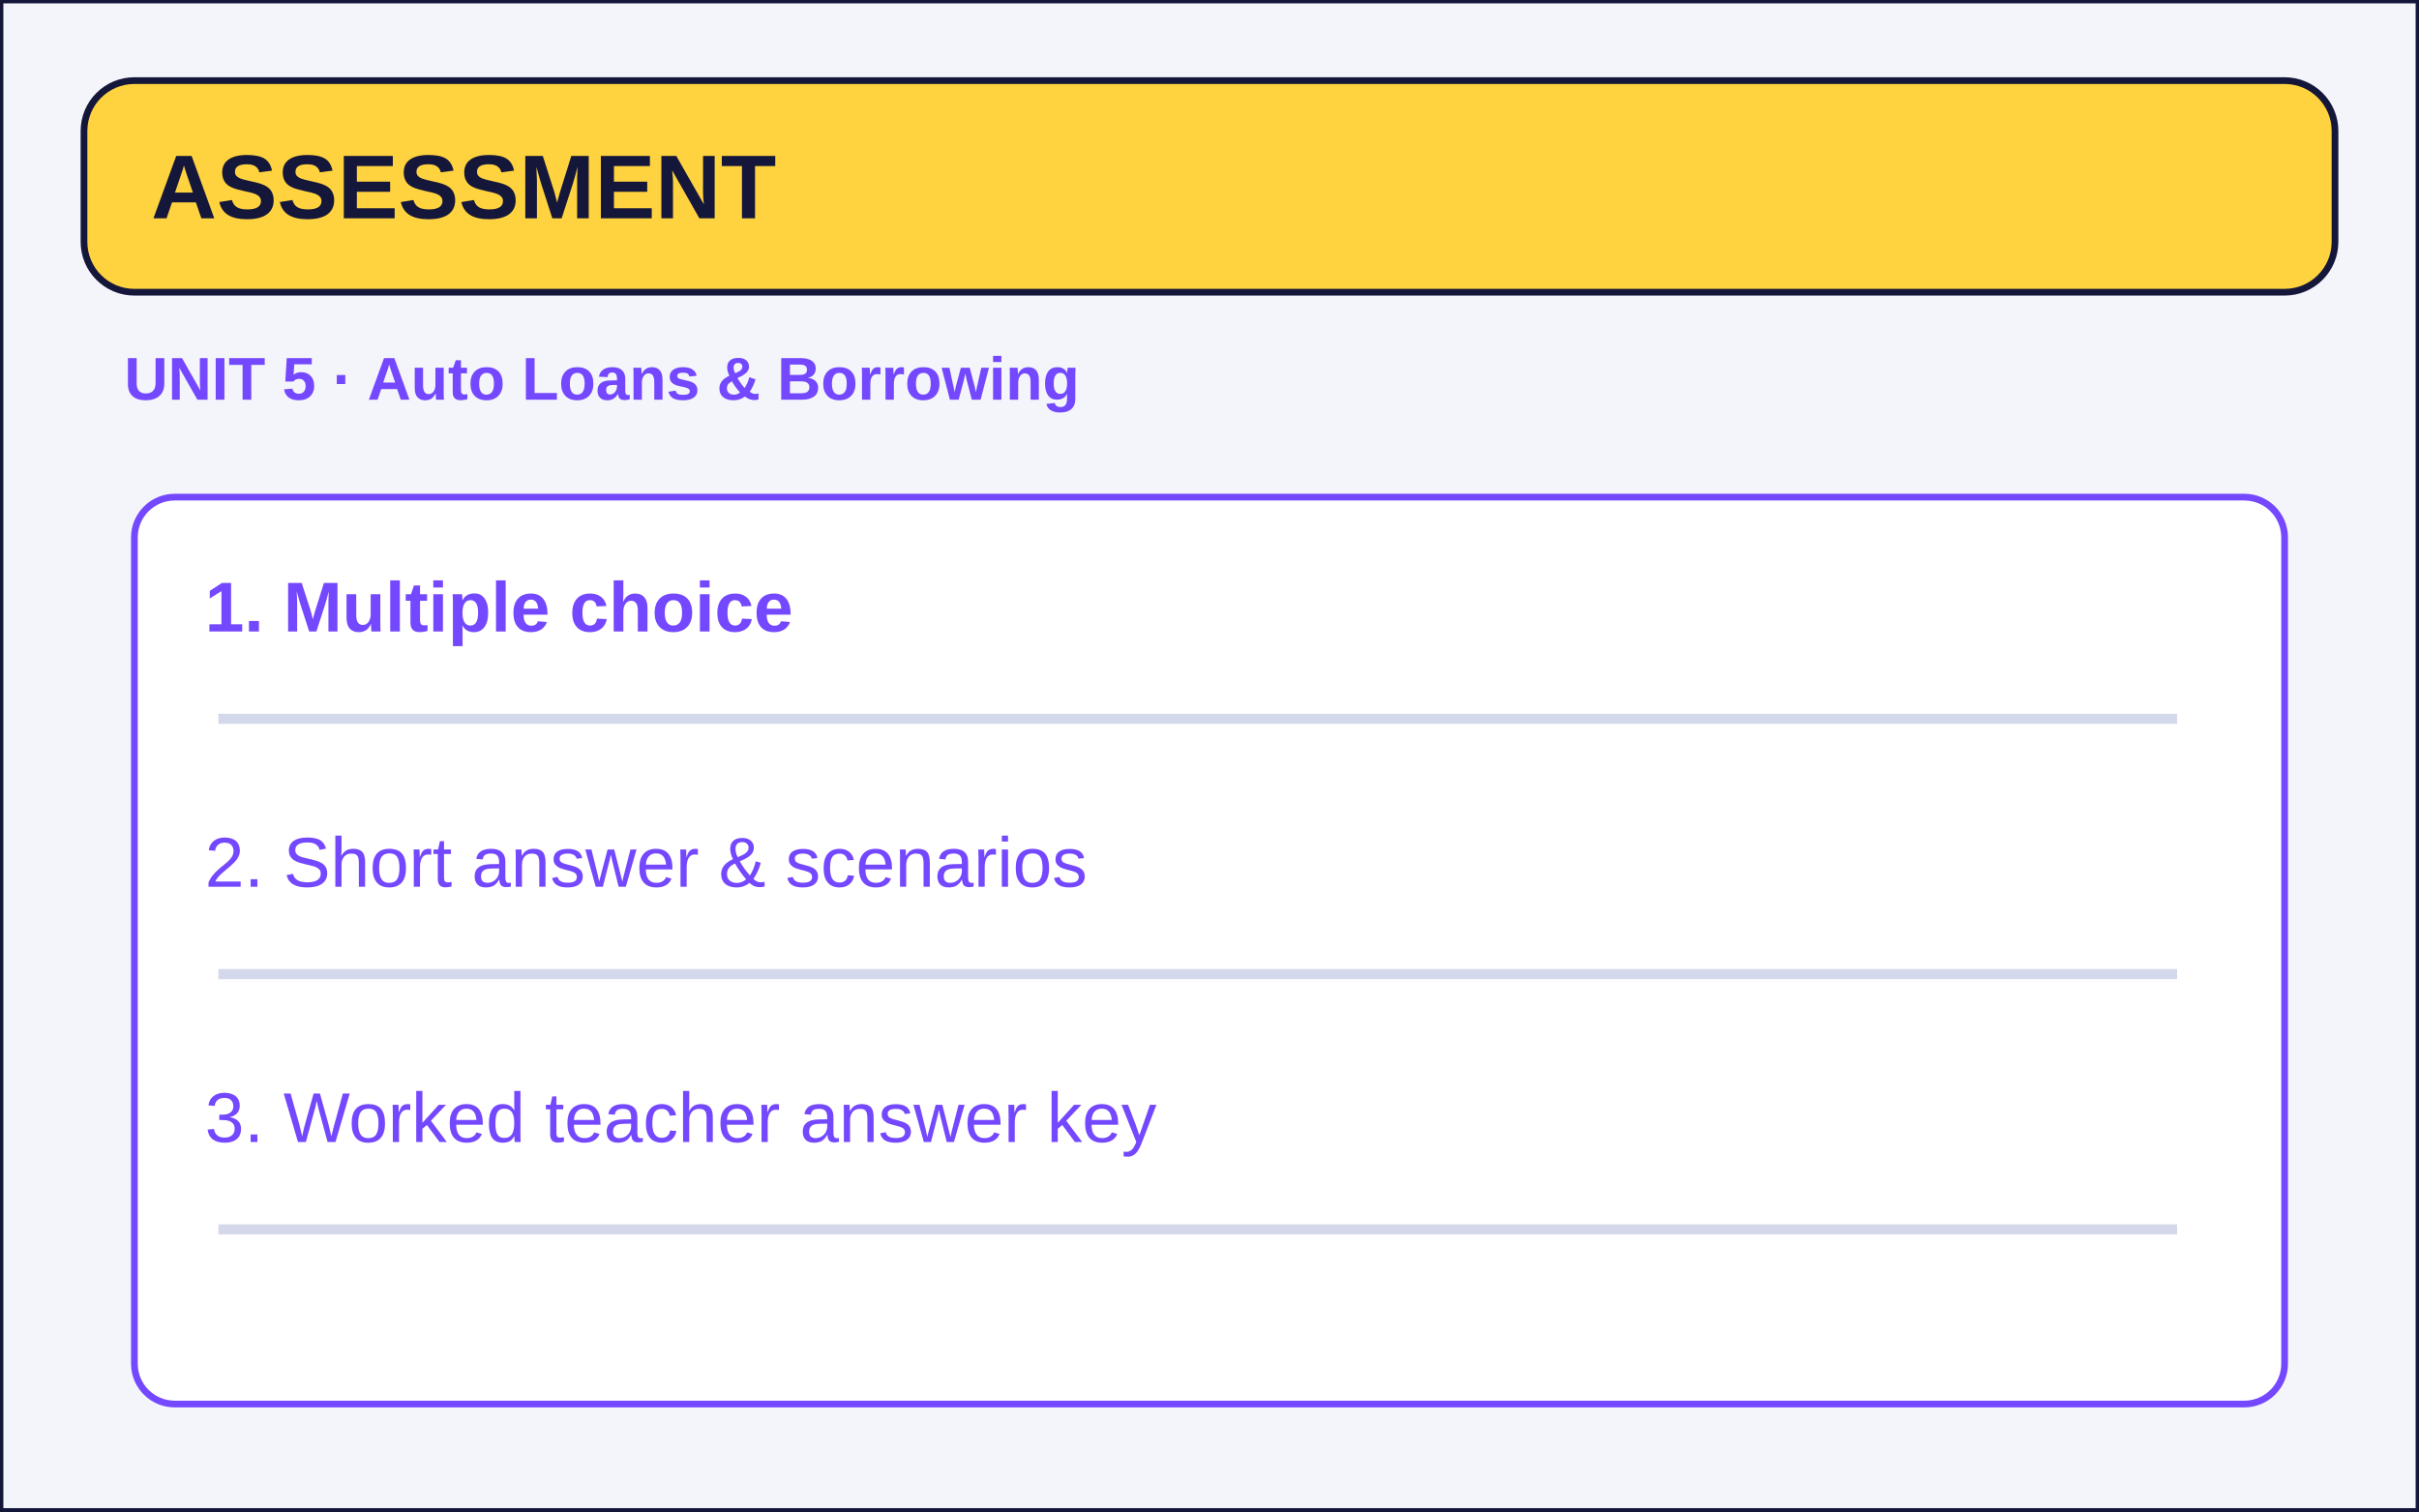
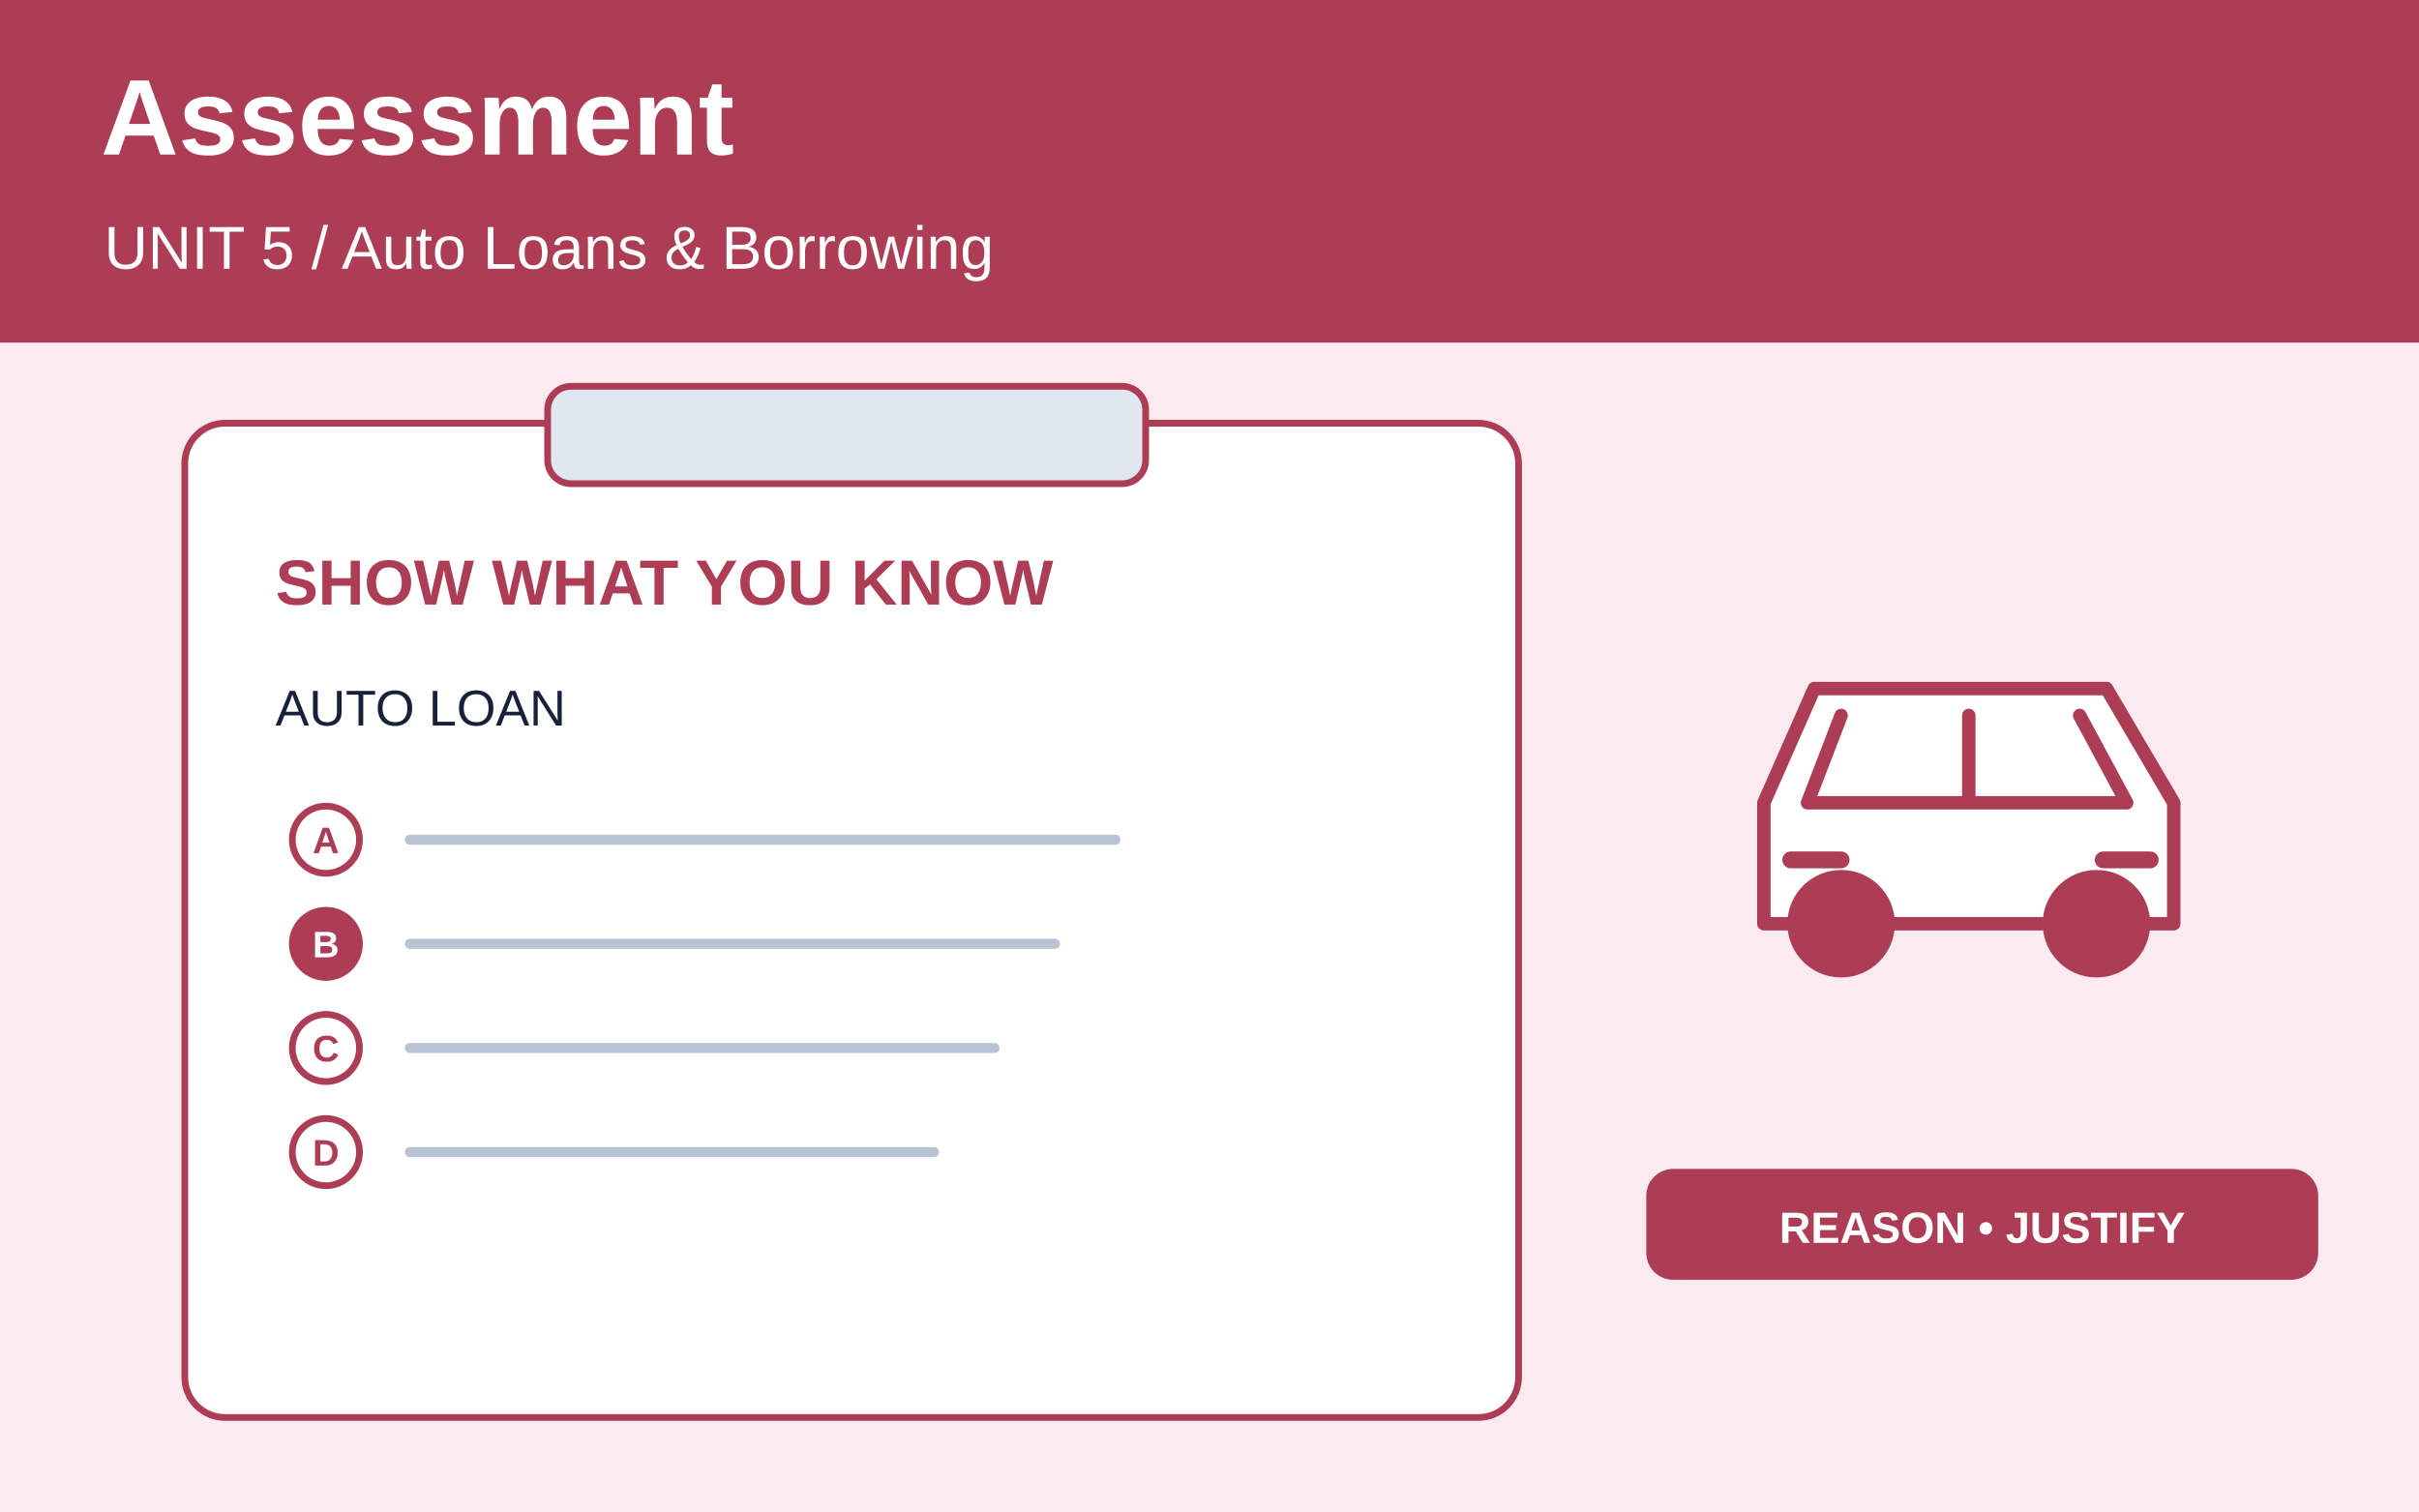
- <svg xmlns="http://www.w3.org/2000/svg" viewBox="0 0 720 450" role="img" aria-label="ASSESSMENT preview for Auto Loans &amp; Borrowing">
-   <rect x="0" y="0" width="720" height="450" rx="0" fill="#f4f5fb" stroke="#14173a" stroke-width="2" />
-   <rect x="25" y="24" width="670" height="63" rx="15" fill="#ffd23f" stroke="#14173a" stroke-width="2" />
-   <text x="45" y="65" font-family="Arial,sans-serif" font-size="27" font-weight="700" fill="#14173a">ASSESSMENT</text>
-   <text x="37" y="119" font-family="Arial,sans-serif" font-size="18" font-weight="700" fill="#7448ff">UNIT 5 · Auto Loans &amp; Borrowing</text>
-   <rect x="40" y="148" width="640" height="270" rx="12" fill="white" stroke="#7448ff" stroke-width="2" />
-   <text x="61" y="188" font-family="Arial,sans-serif" font-size="21" font-weight="700" fill="#7448ff">1. Multiple choice</text>
-   <path d="M65 214 H648" stroke="#d4d8eb" stroke-width="3" />
-   <text x="61" y="264" font-family="Arial,sans-serif" font-size="21" font-weight="400" fill="#7448ff">2. Short answer &amp; scenarios</text>
-   <path d="M65 290 H648" stroke="#d4d8eb" stroke-width="3" />
-   <text x="61" y="340" font-family="Arial,sans-serif" font-size="21" font-weight="400" fill="#7448ff">3. Worked teacher answer key</text>
-   <path d="M65 366 H648" stroke="#d4d8eb" stroke-width="3" />
+ <svg xmlns="http://www.w3.org/2000/svg" width="720" height="450" viewBox="0 0 720 450" role="img" aria-label="Assessment preview: Auto Loans &amp; Borrowing">
+   <rect x="0" y="0" width="720" height="450" rx="0" fill="#fbeaf0" stroke="#fbeaf0" stroke-width="2" />
+   <rect x="0" y="0" width="720" height="101" rx="0" fill="#ad3d55" stroke="#ad3d55" stroke-width="2" />
+   <text x="30" y="46" font-family="Arial,sans-serif" font-size="32" font-weight="700" text-anchor="start" fill="white">Assessment</text>
+   <text x="31" y="80" font-family="Arial,sans-serif" font-size="18" font-weight="400" text-anchor="start" fill="white">UNIT 5  /  Auto Loans &amp; Borrowing</text>
+   <rect x="55" y="126" width="397" height="296" rx="12" fill="white" stroke="#ad3d55" stroke-width="2" />
+   <rect x="163" y="115" width="178" height="29" rx="7" fill="#e1e7f0" stroke="#ad3d55" stroke-width="2" />
+   <text x="82" y="180" font-family="Arial,sans-serif" font-size="19" font-weight="700" text-anchor="start" fill="#ad3d55">SHOW WHAT YOU KNOW</text>
+   <text x="82" y="216" font-family="Arial,sans-serif" font-size="15" font-weight="400" text-anchor="start" fill="#17213a">AUTO LOAN</text>
+   <circle cx="97" cy="250" r="10" fill="white" stroke="#ad3d55" stroke-width="2" />
+   <text x="97" y="254" font-family="Arial,sans-serif" font-size="11" font-weight="700" text-anchor="middle" fill="#ad3d55">A</text>
+   <path d="M122 250h210" stroke="#b8c3d3" stroke-width="3" fill="none" stroke-linecap="round" stroke-linejoin="round" />
+   <circle cx="97" cy="281" r="10" fill="#ad3d55" stroke="#ad3d55" stroke-width="2" />
+   <text x="97" y="285" font-family="Arial,sans-serif" font-size="11" font-weight="700" text-anchor="middle" fill="white">B</text>
+   <path d="M122 281h192" stroke="#b8c3d3" stroke-width="3" fill="none" stroke-linecap="round" stroke-linejoin="round" />
+   <circle cx="97" cy="312" r="10" fill="white" stroke="#ad3d55" stroke-width="2" />
+   <text x="97" y="316" font-family="Arial,sans-serif" font-size="11" font-weight="700" text-anchor="middle" fill="#ad3d55">C</text>
+   <path d="M122 312h174" stroke="#b8c3d3" stroke-width="3" fill="none" stroke-linecap="round" stroke-linejoin="round" />
+   <circle cx="97" cy="343" r="10" fill="white" stroke="#ad3d55" stroke-width="2" />
+   <text x="97" y="347" font-family="Arial,sans-serif" font-size="11" font-weight="700" text-anchor="middle" fill="#ad3d55">D</text>
+   <path d="M122 343h156" stroke="#b8c3d3" stroke-width="3" fill="none" stroke-linecap="round" stroke-linejoin="round" />
+   <g transform="translate(510 154)">
+     <path d="M15 85L30 51h87l20 34v36H15Z" stroke="#ad3d55" stroke-width="4" fill="white" stroke-linecap="round" stroke-linejoin="round" />
+     <path d="M38 59L28 85h95l-14-26M76 59v26" stroke="#ad3d55" stroke-width="4" fill="none" stroke-linecap="round" stroke-linejoin="round" />
+     <circle cx="38" cy="121" r="16" fill="#ad3d55" />
+     <circle cx="114" cy="121" r="16" fill="#ad3d55" />
+     <path d="M23 102h15M116 102h14" stroke="#ad3d55" stroke-width="5" fill="none" stroke-linecap="round" stroke-linejoin="round" />
+   </g>
+   <rect x="491" y="349" width="198" height="31" rx="7" fill="#ad3d55" stroke="#ad3d55" stroke-width="2" />
+   <text x="590.0" y="370" font-family="Arial,sans-serif" font-size="13" font-weight="700" text-anchor="middle" fill="white">REASON • JUSTIFY</text>
</svg>
